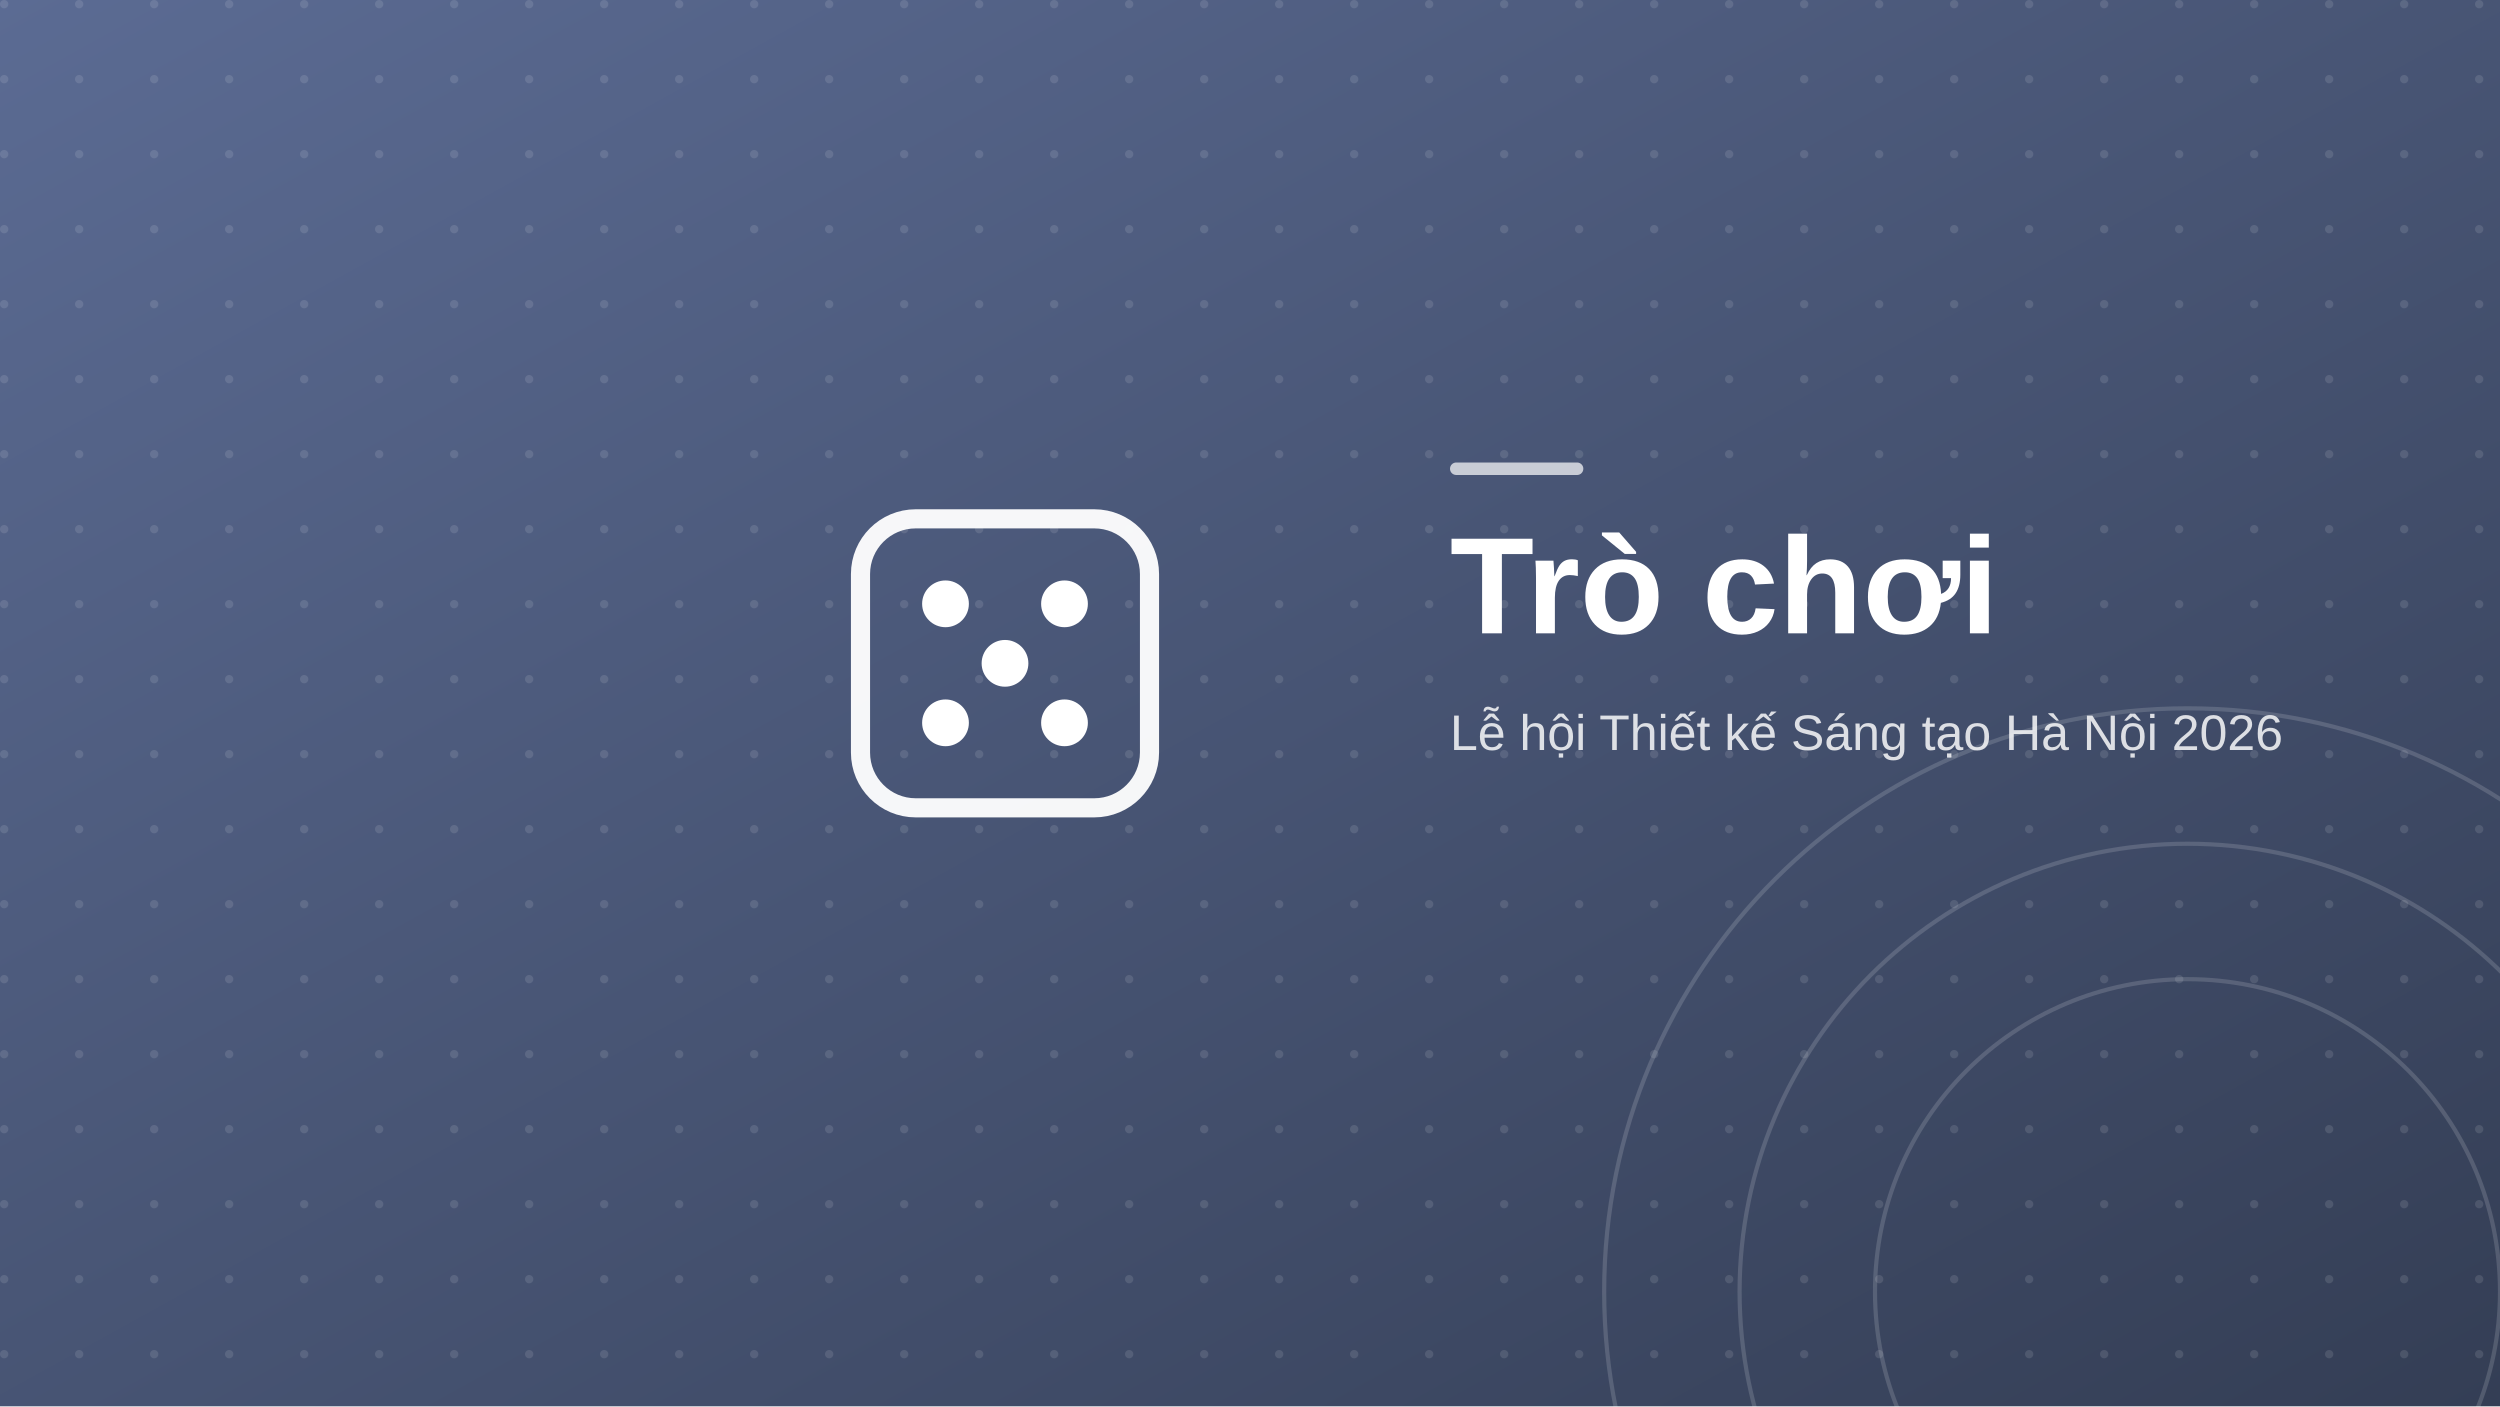
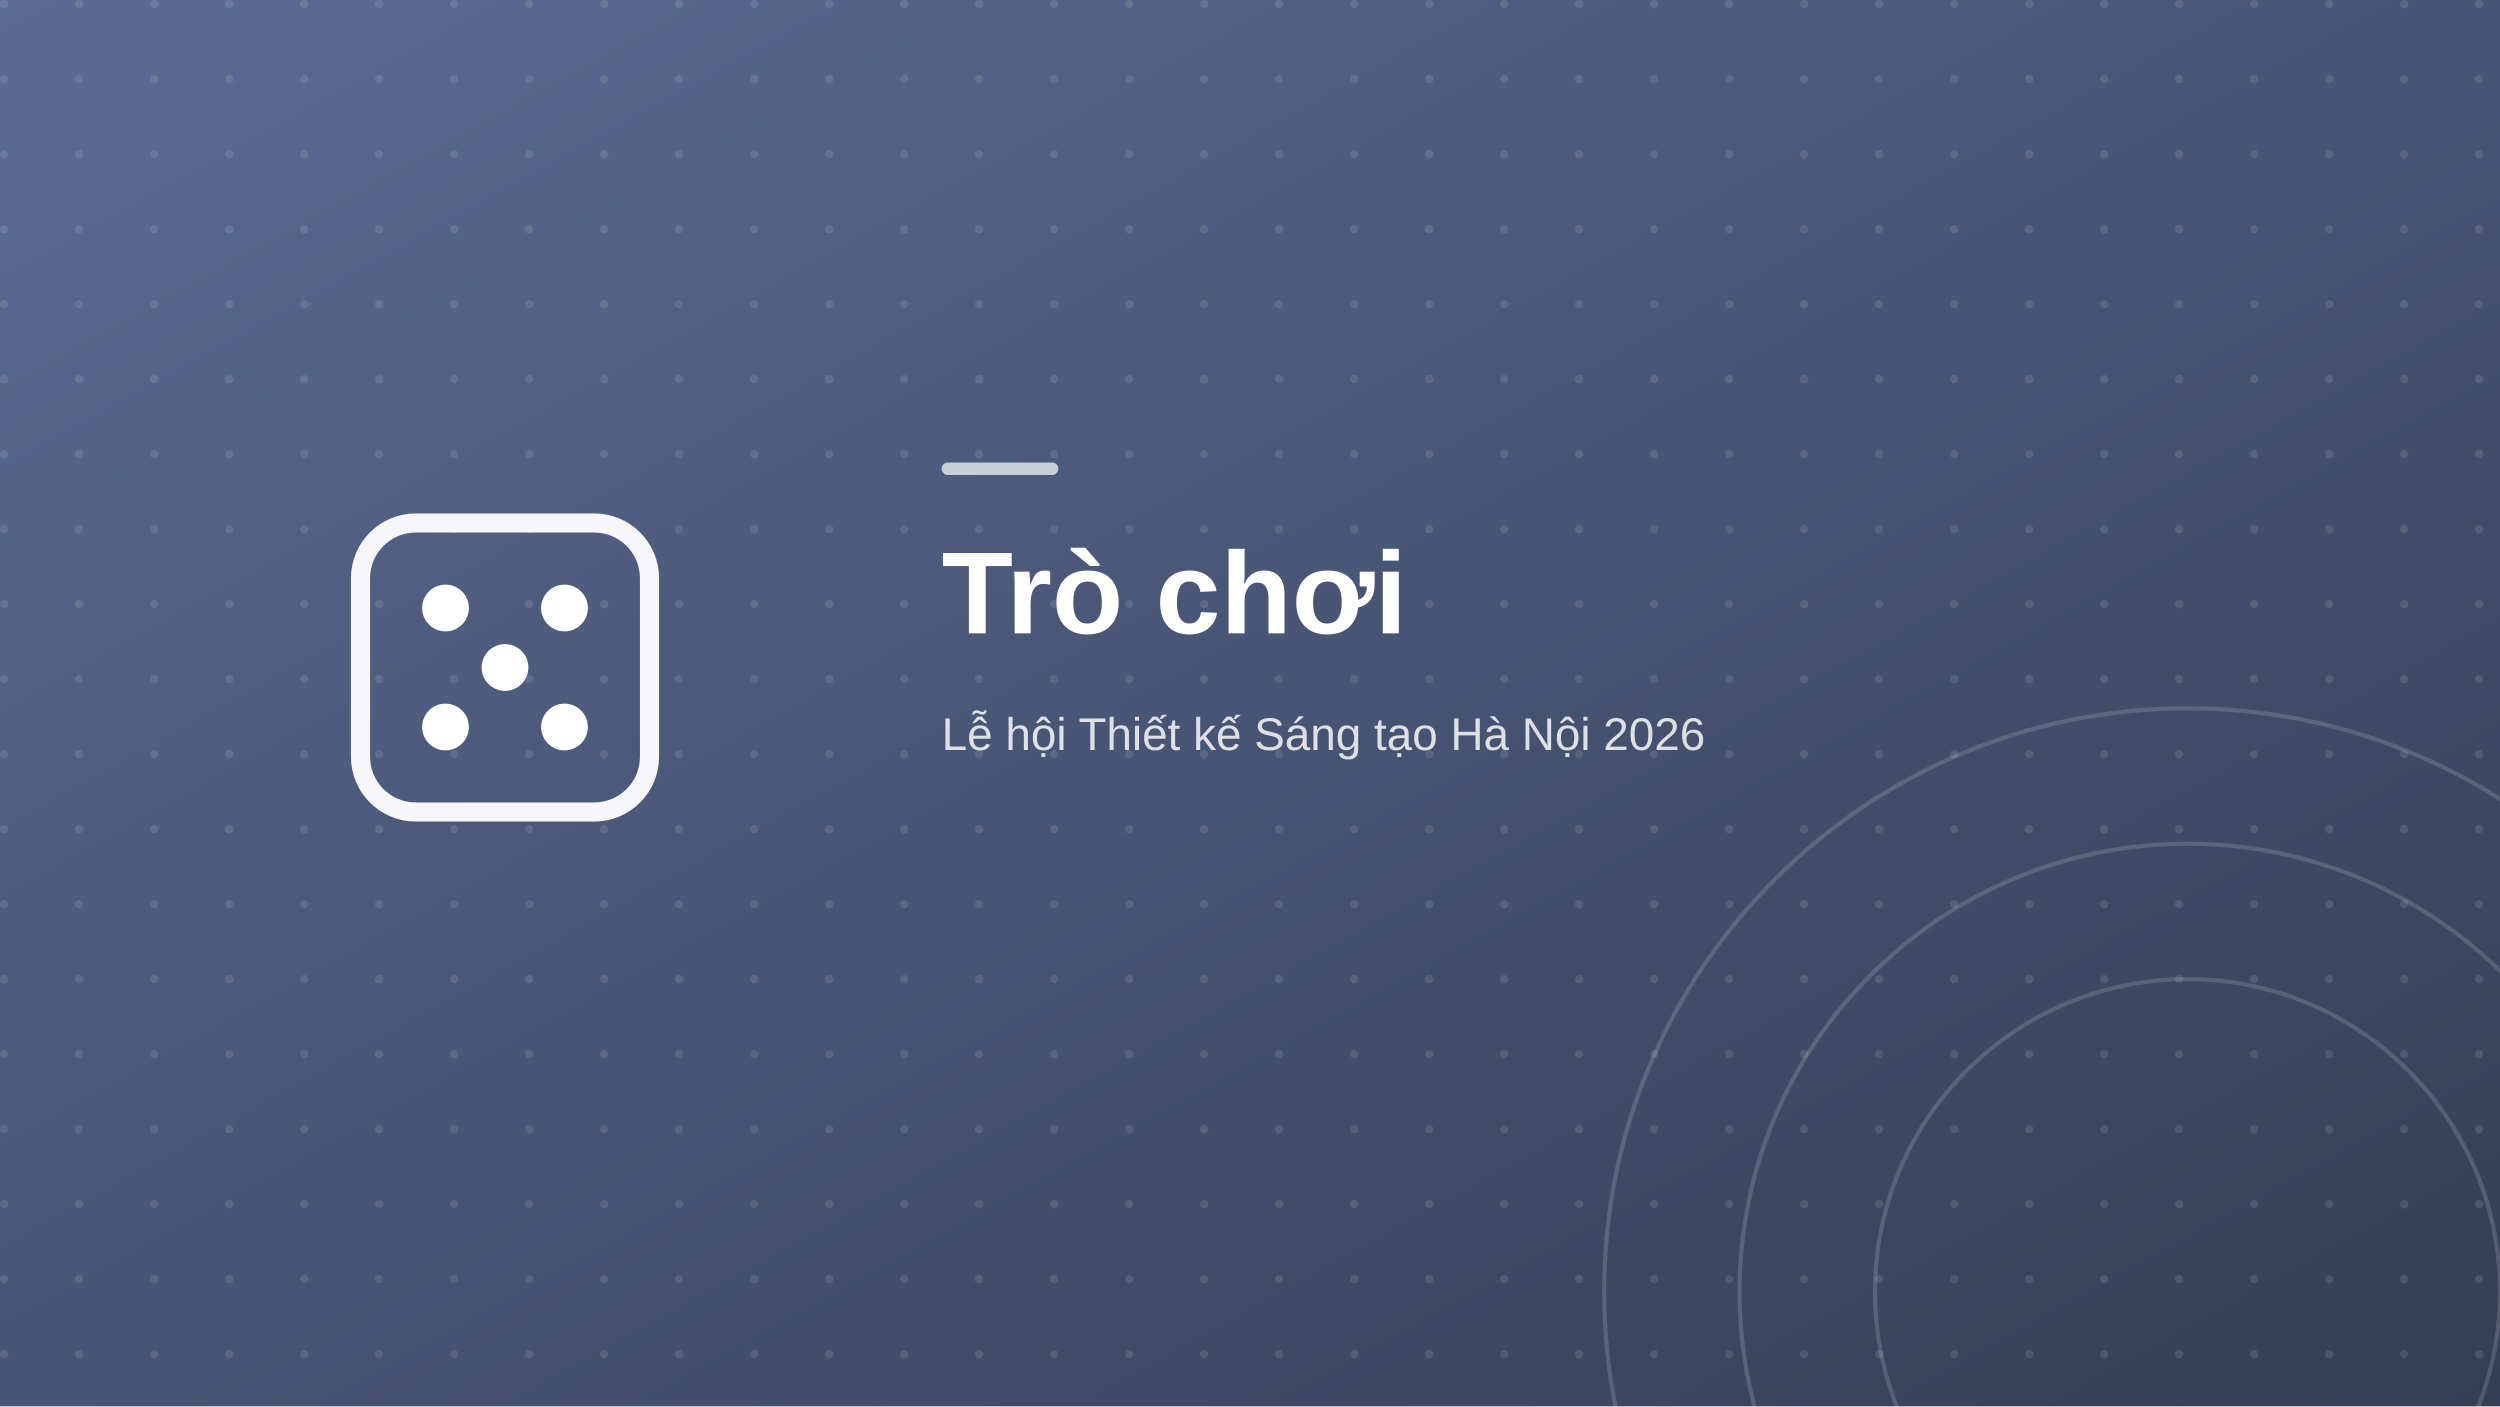
<svg xmlns="http://www.w3.org/2000/svg" viewBox="0 0 1200 675" role="img" aria-label="Trò chơi - Lễ hội Thiết kế Sáng tạo Hà Nội 2026">
  <defs>
    <linearGradient id="bg" x1="0" y1="0" x2="1" y2="1">
      <stop offset="0" stop-color="#5b6b93" />
      <stop offset="1" stop-color="#343e55" />
    </linearGradient>
    <pattern id="dots" width="36" height="36" patternUnits="userSpaceOnUse">
      <circle cx="2" cy="2" r="2" fill="#ffffff" opacity="0.11" />
    </pattern>
  </defs>
  <rect width="1200" height="675" fill="url(#bg)" />
  <rect width="1200" height="675" fill="url(#dots)" />
  <g fill="none" stroke="#ffffff" stroke-opacity="0.15">
    <circle cx="1050" cy="620" r="150" stroke-width="2" />
    <circle cx="1050" cy="620" r="215" stroke-width="2" />
    <circle cx="1050" cy="620" r="280" stroke-width="2" />
  </g>
-   <g transform="translate(360 196) scale(1.02)" fill="none" stroke="#ffffff" stroke-width="9" stroke-linecap="round" stroke-linejoin="round" stroke-opacity="0.95">
+   <g transform="translate(120 198) scale(1.02)" fill="none" stroke="#ffffff" stroke-width="9" stroke-linecap="round" stroke-linejoin="round" stroke-opacity="0.95">
    <rect x="52" y="52" width="136" height="136" rx="26" />
    <circle cx="92" cy="92" r="11" fill="#ffffff" stroke="none" />
    <circle cx="148" cy="92" r="11" fill="#ffffff" stroke="none" />
    <circle cx="120" cy="120" r="11" fill="#ffffff" stroke="none" />
    <circle cx="92" cy="148" r="11" fill="#ffffff" stroke="none" />
    <circle cx="148" cy="148" r="11" fill="#ffffff" stroke="none" />
  </g>
-   <g transform="translate(696 300)">
-     <rect x="0" y="-78" width="64" height="6" rx="3" fill="#ffffff" opacity="0.7" />
-     <text x="0" y="4" font-family="Helvetica Neue, Arial, sans-serif" font-size="66" font-weight="700" fill="#ffffff">Trò chơi</text>
-     <text x="0" y="60" font-family="Helvetica Neue, Arial, sans-serif" font-size="24" fill="#ffffff" opacity="0.82">Lễ hội Thiết kế Sáng tạo Hà Nội 2026</text>
+   <g transform="translate(452 300)">
+     <rect x="0" y="-78" width="56" height="6" rx="3" fill="#ffffff" opacity="0.7" />
+     <text x="0" y="4" font-family="Helvetica Neue, Arial, sans-serif" font-size="56" font-weight="700" fill="#ffffff">Trò chơi</text>
+     <text x="0" y="60" font-family="Helvetica Neue, Arial, sans-serif" font-size="22" fill="#ffffff" opacity="0.82">Lễ hội Thiết kế Sáng tạo Hà Nội 2026</text>
  </g>
</svg>
